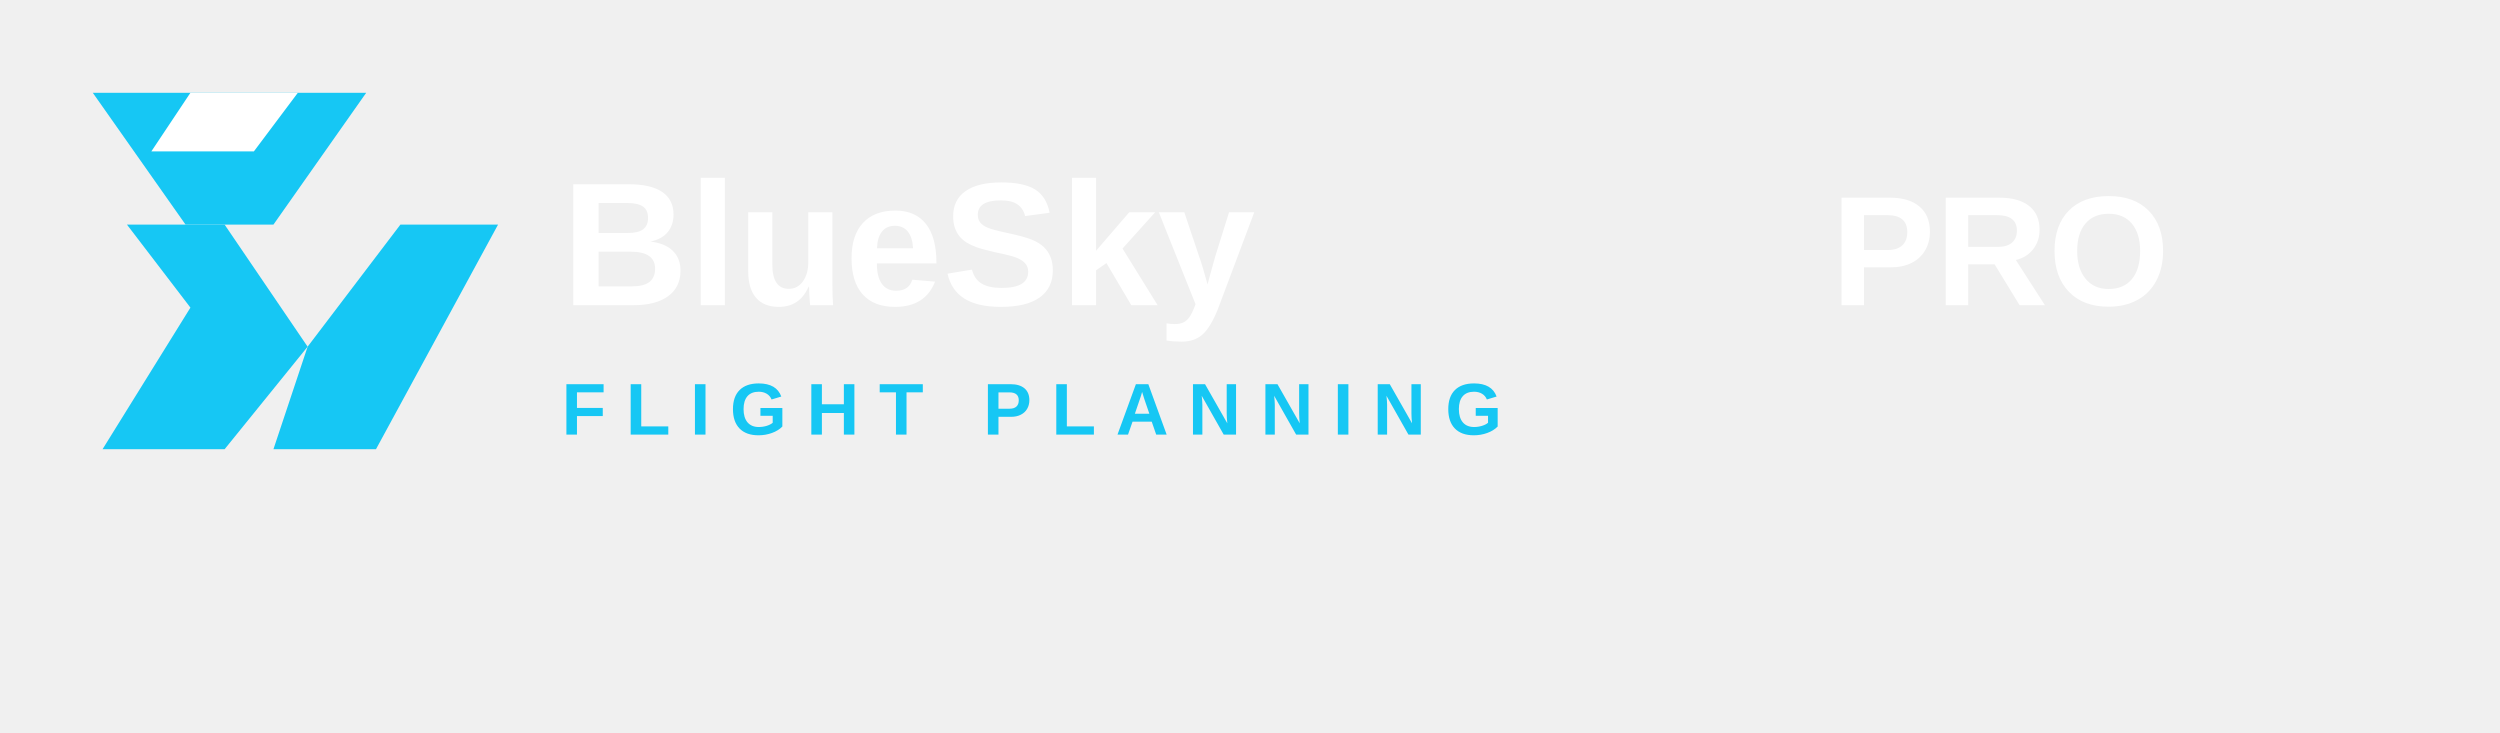
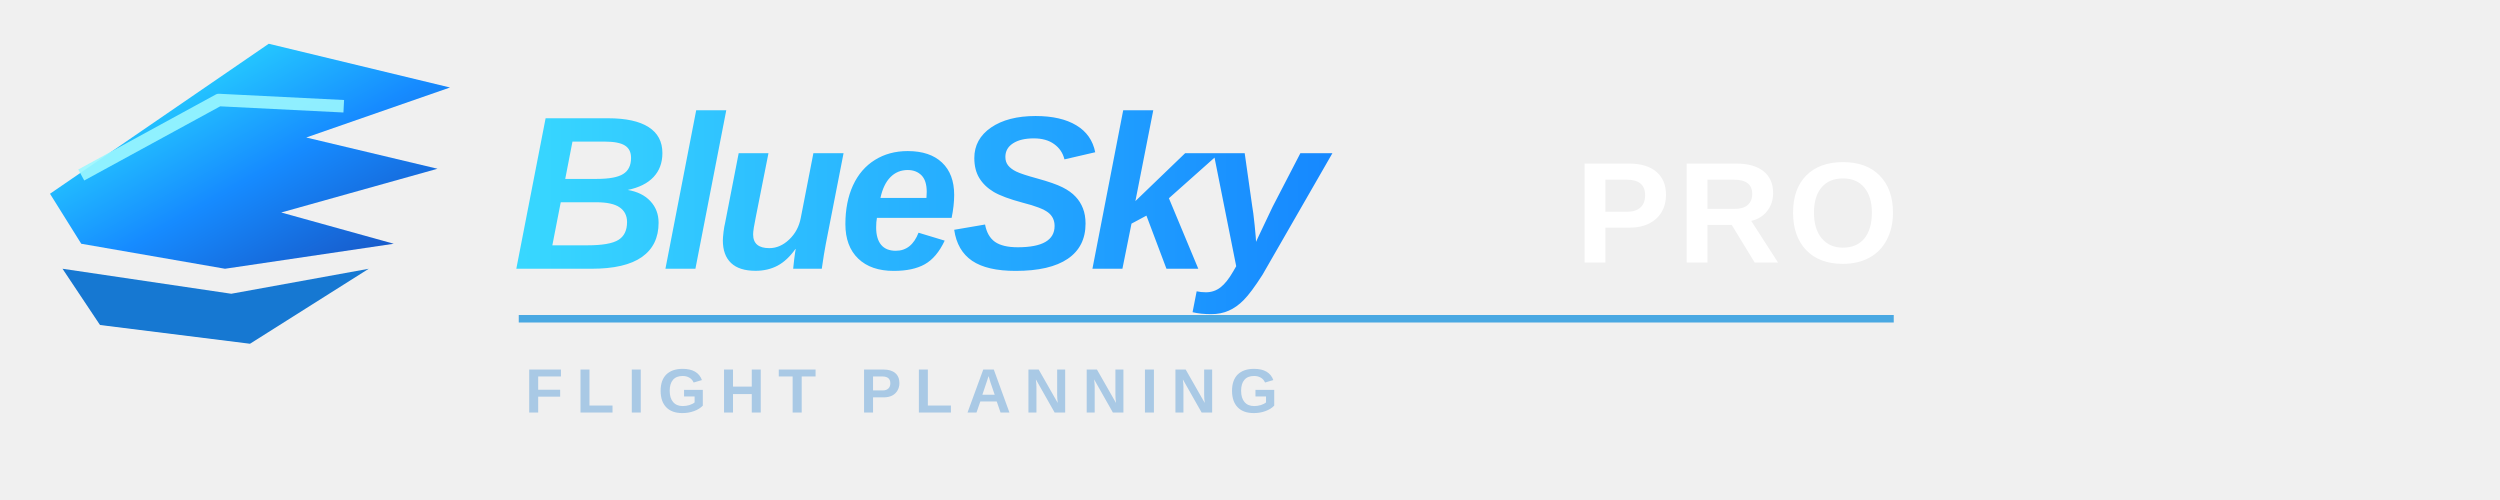
- <svg xmlns="http://www.w3.org/2000/svg" width="1024" height="300" viewBox="0 0 1024 300">
-   <path d="M38 38H150L112 92H76Z" fill="#16C7F4" />
-   <path d="M52 92H92L126 142L92 184H42L78 126Z" fill="#16C7F4" />
-   <path d="M126 142L164 92H204L154 184H112Z" fill="#16C7F4" />
-   <path d="M78 38H122L104 62H62Z" fill="#FFFFFF" />
-   <text x="230" y="125" fill="#FFFFFF" font-family="Arial, sans-serif" font-size="72" font-weight="700">BlueSky</text>
-   <text x="230" y="178" fill="#16C7F4" font-family="Arial, sans-serif" font-size="30" font-weight="700" letter-spacing="8">FLIGHT PLANNING</text>
-   <text x="750" y="125" fill="#FFFFFF" font-family="Arial, sans-serif" font-size="64" font-weight="700">PRO</text>
+ <svg xmlns="http://www.w3.org/2000/svg" width="400" height="80" viewBox="0 0 400 80">
+   <defs>
+     <linearGradient id="wing" x1="0" y1="0" x2="1" y2="1">
+       <stop offset="0" stop-color="#32FFFF" />
+       <stop offset="0.55" stop-color="#168BFF" />
+       <stop offset="1" stop-color="#1749B7" />
+     </linearGradient>
+     <linearGradient id="word" x1="0" y1="0" x2="1" y2="0">
+       <stop offset="0" stop-color="#38D8FF" />
+       <stop offset="1" stop-color="#1688FF" />
+     </linearGradient>
+   </defs>
+   <g fill="none" stroke-linejoin="round">
+     <path d="M8 31 L43 7 L72 14 L49 22 L70 27 L45 34 L63 39 L36 43 L13 39 Z" fill="url(#wing)" />
+     <path d="M10 43 L37 47 L59 43 L40 55 L16 52 Z" fill="#1678D2" />
+     <path d="M13 28 L35 16 L55 17" stroke="#9BF7FF" stroke-width="2" opacity=".9" />
+   </g>
+   <text x="82" y="43" font-family="Arial, Helvetica, sans-serif" font-size="35" font-weight="700" font-style="italic" letter-spacing="-1.4" fill="url(#word)">BlueSky</text>
+   <text x="252" y="42" font-family="Arial, Helvetica, sans-serif" font-size="23" font-weight="700" letter-spacing="1" fill="#FFFFFF">PRO</text>
+   <path d="M83 51 H303" stroke="#2C9BDF" stroke-width="1.2" opacity=".85" />
+   <text x="84" y="66" font-family="Arial, Helvetica, sans-serif" font-size="10" font-weight="600" letter-spacing="2.1" fill="#A9C9E5">FLIGHT PLANNING</text>
</svg>
